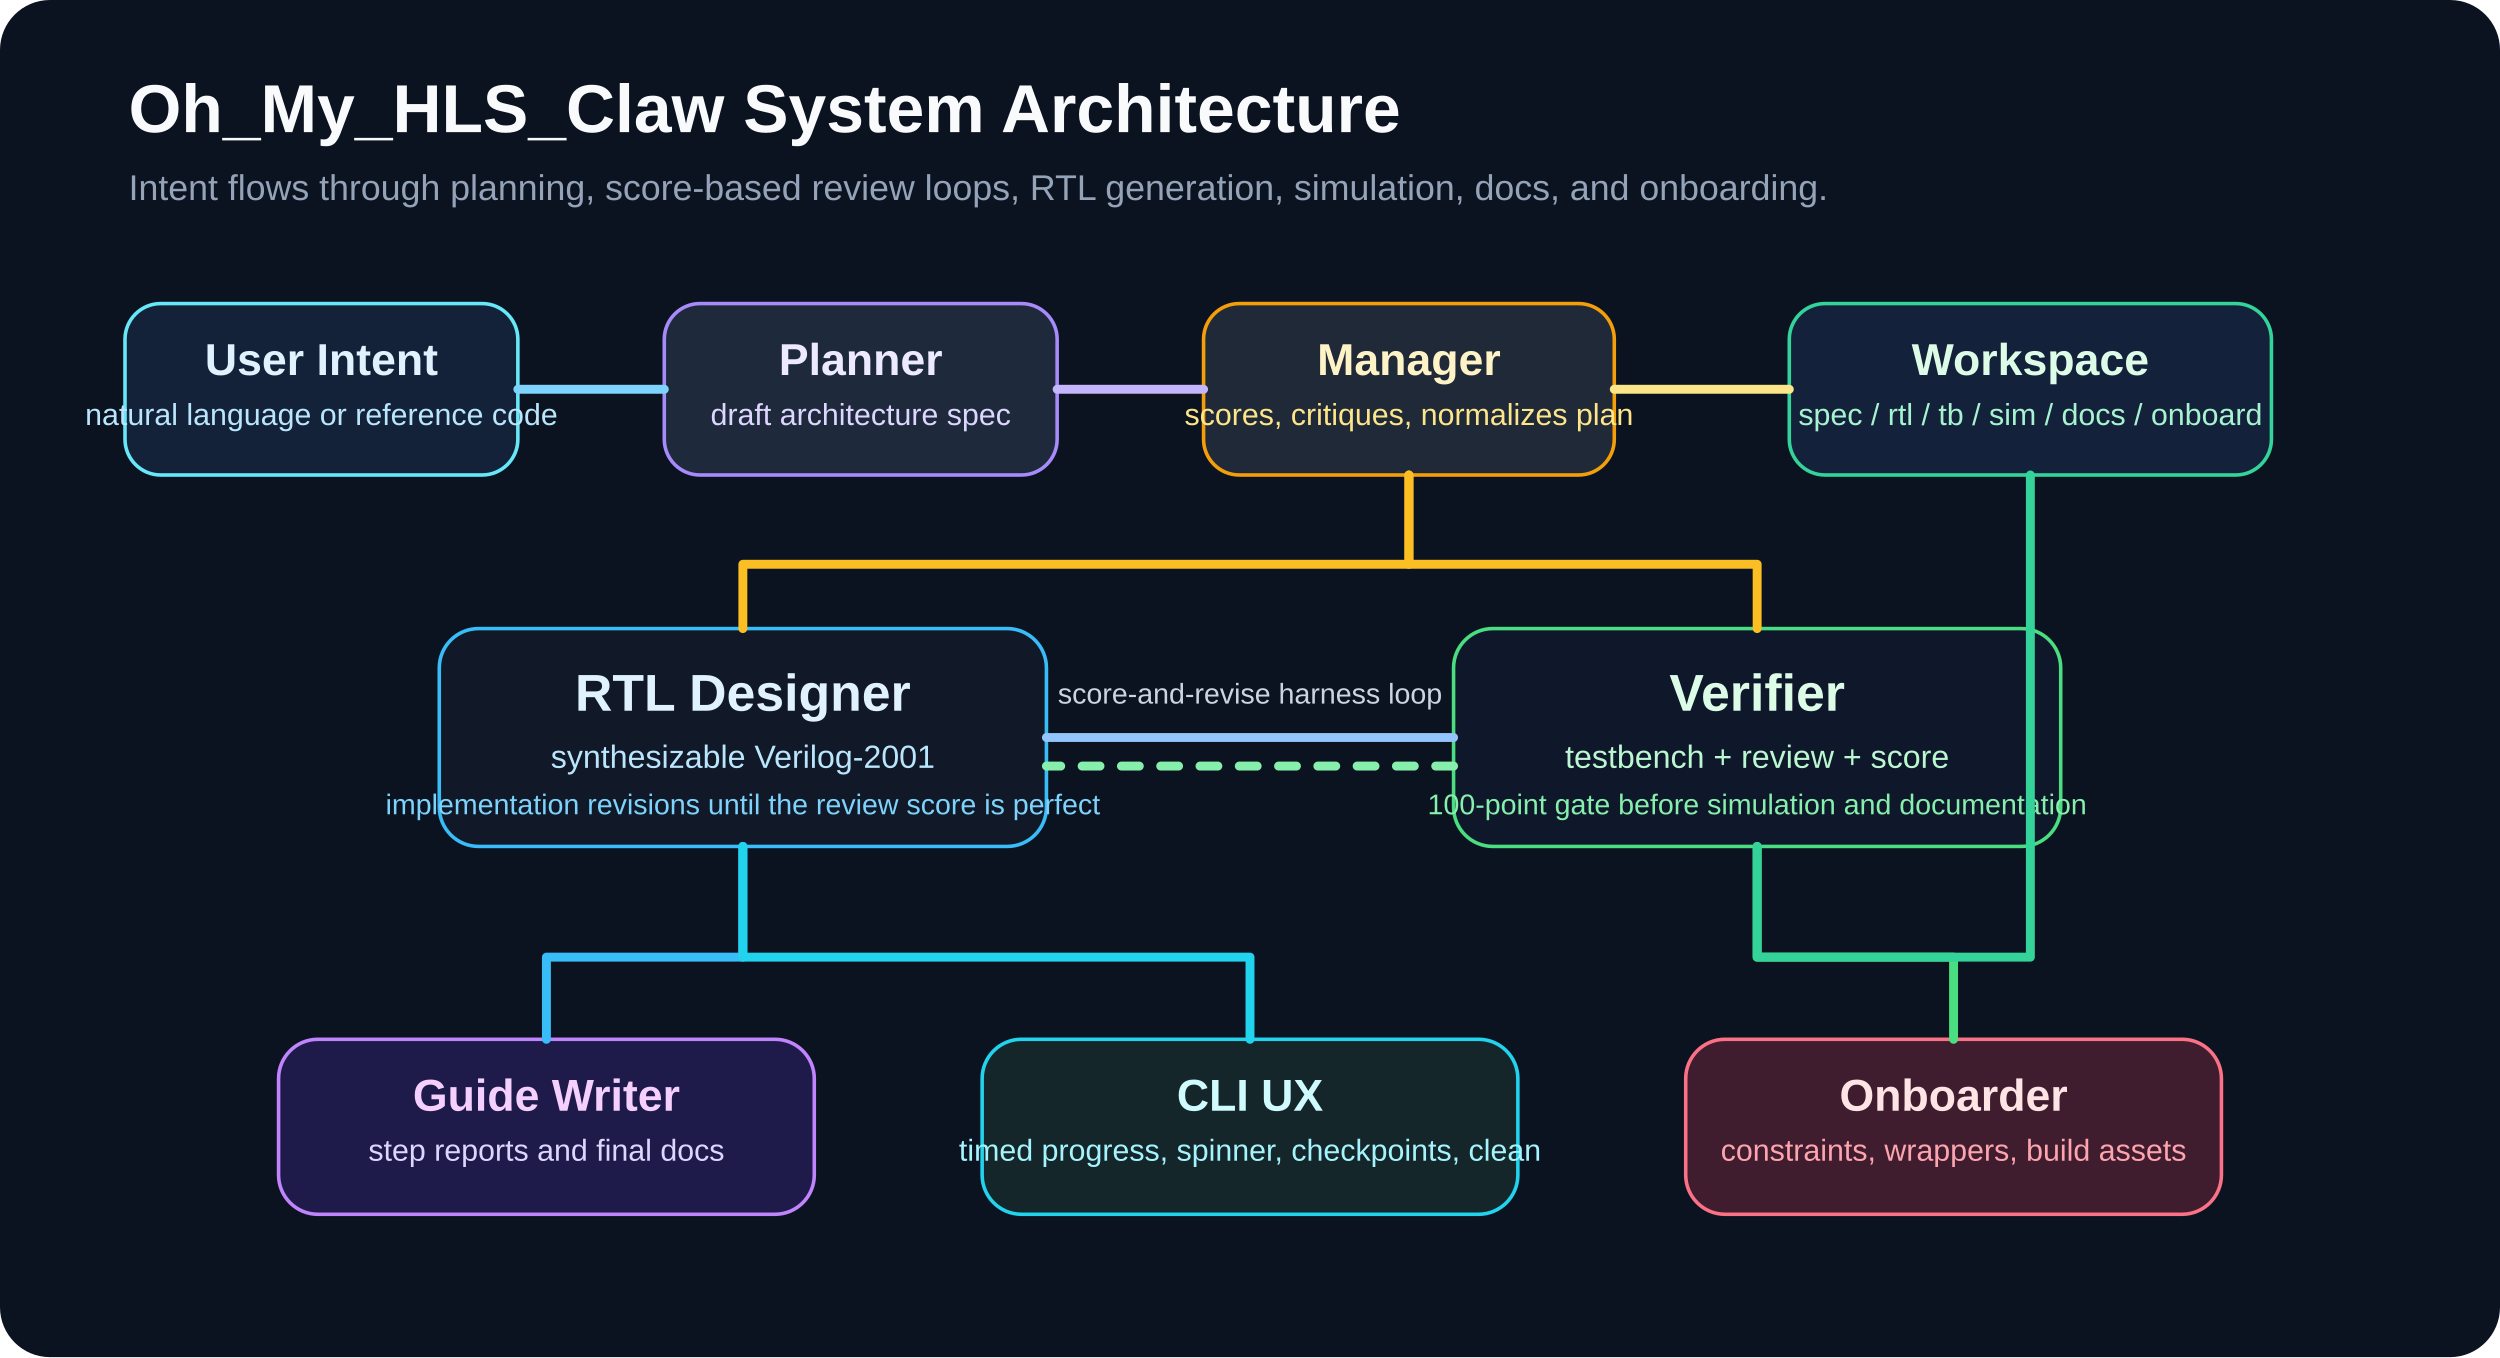
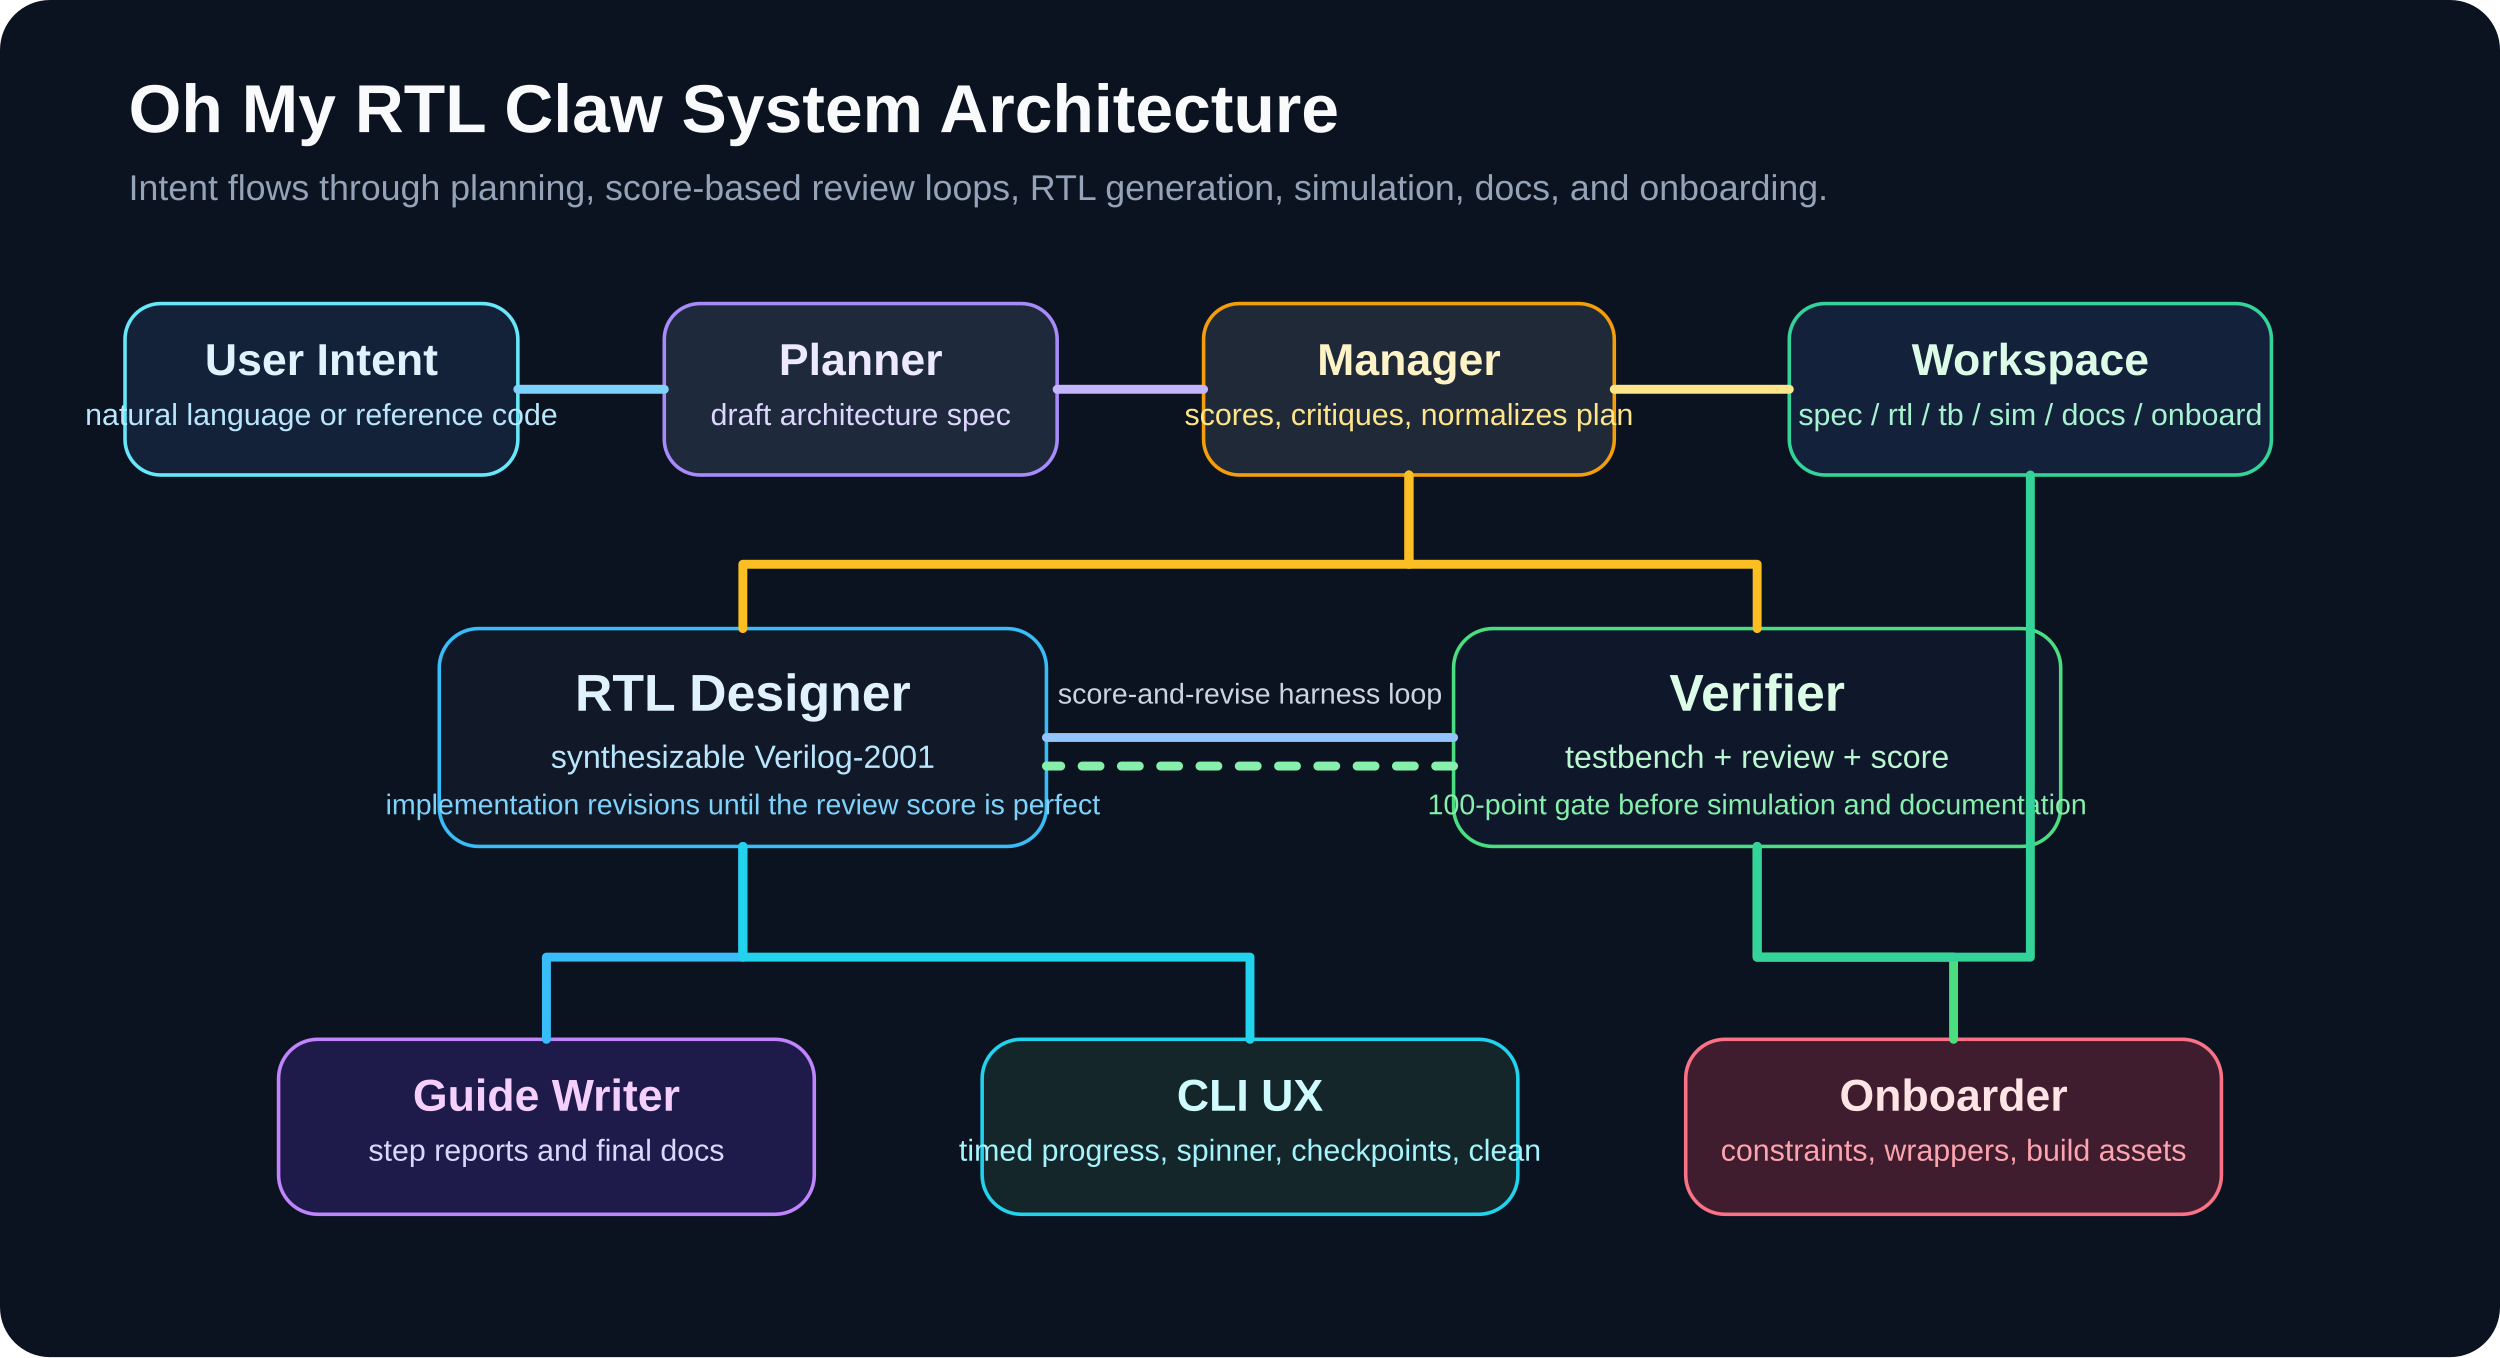
<svg xmlns="http://www.w3.org/2000/svg" width="1400" height="760" viewBox="0 0 1400 760" fill="none">
  <rect width="1400" height="760" rx="28" fill="#0B1220" />
-   <text x="72" y="74" fill="#F8FAFC" font-family="Segoe UI, Arial, sans-serif" font-size="38" font-weight="700">Oh_My_HLS_Claw System Architecture</text>
+   <text x="72" y="74" fill="#F8FAFC" font-family="Segoe UI, Arial, sans-serif" font-size="38" font-weight="700">Oh My RTL Claw System Architecture</text>
  <text x="72" y="112" fill="#94A3B8" font-family="Segoe UI, Arial, sans-serif" font-size="20">Intent flows through planning, score-based review loops, RTL generation, simulation, docs, and onboarding.</text>
  <rect x="70" y="170" width="220" height="96" rx="20" fill="#132238" stroke="#67E8F9" stroke-width="2" />
  <text x="180" y="210" text-anchor="middle" fill="#E0F2FE" font-family="Segoe UI, Arial, sans-serif" font-size="25" font-weight="700">User Intent</text>
  <text x="180" y="238" text-anchor="middle" fill="#BAE6FD" font-family="Segoe UI, Arial, sans-serif" font-size="17">natural language or reference code</text>
  <rect x="372" y="170" width="220" height="96" rx="20" fill="#1E293B" stroke="#A78BFA" stroke-width="2" />
  <text x="482" y="210" text-anchor="middle" fill="#EDE9FE" font-family="Segoe UI, Arial, sans-serif" font-size="25" font-weight="700">Planner</text>
  <text x="482" y="238" text-anchor="middle" fill="#DDD6FE" font-family="Segoe UI, Arial, sans-serif" font-size="17">draft architecture spec</text>
  <rect x="674" y="170" width="230" height="96" rx="20" fill="#1F2937" stroke="#F59E0B" stroke-width="2" />
  <text x="789" y="210" text-anchor="middle" fill="#FEF3C7" font-family="Segoe UI, Arial, sans-serif" font-size="25" font-weight="700">Manager</text>
  <text x="789" y="238" text-anchor="middle" fill="#FDE68A" font-family="Segoe UI, Arial, sans-serif" font-size="17">scores, critiques, normalizes plan</text>
  <rect x="1002" y="170" width="270" height="96" rx="20" fill="#14213A" stroke="#34D399" stroke-width="2" />
  <text x="1137" y="210" text-anchor="middle" fill="#DCFCE7" font-family="Segoe UI, Arial, sans-serif" font-size="25" font-weight="700">Workspace</text>
  <text x="1137" y="238" text-anchor="middle" fill="#A7F3D0" font-family="Segoe UI, Arial, sans-serif" font-size="17">spec / rtl / tb / sim / docs / onboard</text>
  <rect x="246" y="352" width="340" height="122" rx="22" fill="#111827" stroke="#38BDF8" stroke-width="2" />
  <text x="416" y="398" text-anchor="middle" fill="#E0F2FE" font-family="Segoe UI, Arial, sans-serif" font-size="29" font-weight="700">RTL Designer</text>
  <text x="416" y="430" text-anchor="middle" fill="#BAE6FD" font-family="Segoe UI, Arial, sans-serif" font-size="18">synthesizable Verilog-2001</text>
  <text x="416" y="456" text-anchor="middle" fill="#7DD3FC" font-family="Segoe UI, Arial, sans-serif" font-size="16">implementation revisions until the review score is perfect</text>
  <rect x="814" y="352" width="340" height="122" rx="22" fill="#0F172A" stroke="#4ADE80" stroke-width="2" />
  <text x="984" y="398" text-anchor="middle" fill="#DCFCE7" font-family="Segoe UI, Arial, sans-serif" font-size="29" font-weight="700">Verifier</text>
  <text x="984" y="430" text-anchor="middle" fill="#BBF7D0" font-family="Segoe UI, Arial, sans-serif" font-size="18">testbench + review + score</text>
  <text x="984" y="456" text-anchor="middle" fill="#86EFAC" font-family="Segoe UI, Arial, sans-serif" font-size="16">100-point gate before simulation and documentation</text>
  <rect x="156" y="582" width="300" height="98" rx="22" fill="#1E1B4B" stroke="#C084FC" stroke-width="2" />
  <text x="306" y="622" text-anchor="middle" fill="#F5D0FE" font-family="Segoe UI, Arial, sans-serif" font-size="25" font-weight="700">Guide Writer</text>
  <text x="306" y="650" text-anchor="middle" fill="#DDD6FE" font-family="Segoe UI, Arial, sans-serif" font-size="17">step reports and final docs</text>
  <rect x="550" y="582" width="300" height="98" rx="22" fill="#14262A" stroke="#22D3EE" stroke-width="2" />
  <text x="700" y="622" text-anchor="middle" fill="#CFFAFE" font-family="Segoe UI, Arial, sans-serif" font-size="25" font-weight="700">CLI UX</text>
  <text x="700" y="650" text-anchor="middle" fill="#A5F3FC" font-family="Segoe UI, Arial, sans-serif" font-size="17">timed progress, spinner, checkpoints, clean</text>
  <rect x="944" y="582" width="300" height="98" rx="22" fill="#3F1D2E" stroke="#FB7185" stroke-width="2" />
  <text x="1094" y="622" text-anchor="middle" fill="#FFE4E6" font-family="Segoe UI, Arial, sans-serif" font-size="25" font-weight="700">Onboarder</text>
  <text x="1094" y="650" text-anchor="middle" fill="#FDA4AF" font-family="Segoe UI, Arial, sans-serif" font-size="17">constraints, wrappers, build assets</text>
  <path d="M290 218H372" stroke="#7DD3FC" stroke-width="5" stroke-linecap="round" />
  <path d="M592 218H674" stroke="#C4B5FD" stroke-width="5" stroke-linecap="round" />
  <path d="M904 218H1002" stroke="#FDE68A" stroke-width="5" stroke-linecap="round" />
  <path d="M789 266V316H416V352" stroke="#FBBF24" stroke-width="5" stroke-linecap="round" stroke-linejoin="round" />
  <path d="M789 266V316H984V352" stroke="#FBBF24" stroke-width="5" stroke-linecap="round" stroke-linejoin="round" />
  <path d="M586 413H814" stroke="#93C5FD" stroke-width="5" stroke-linecap="round" />
  <path d="M814 429H586" stroke="#86EFAC" stroke-width="5" stroke-linecap="round" stroke-dasharray="10 12" />
  <text x="700" y="394" text-anchor="middle" fill="#CBD5E1" font-family="Segoe UI, Arial, sans-serif" font-size="16">score-and-revise harness loop</text>
  <path d="M416 474V536H306V582" stroke="#38BDF8" stroke-width="5" stroke-linecap="round" stroke-linejoin="round" />
  <path d="M984 474V536H1094V582" stroke="#4ADE80" stroke-width="5" stroke-linecap="round" stroke-linejoin="round" />
  <path d="M984 474V536H1137V266" stroke="#34D399" stroke-width="5" stroke-linecap="round" stroke-linejoin="round" />
  <path d="M416 474V536H700V582" stroke="#22D3EE" stroke-width="5" stroke-linecap="round" stroke-linejoin="round" />
</svg>
